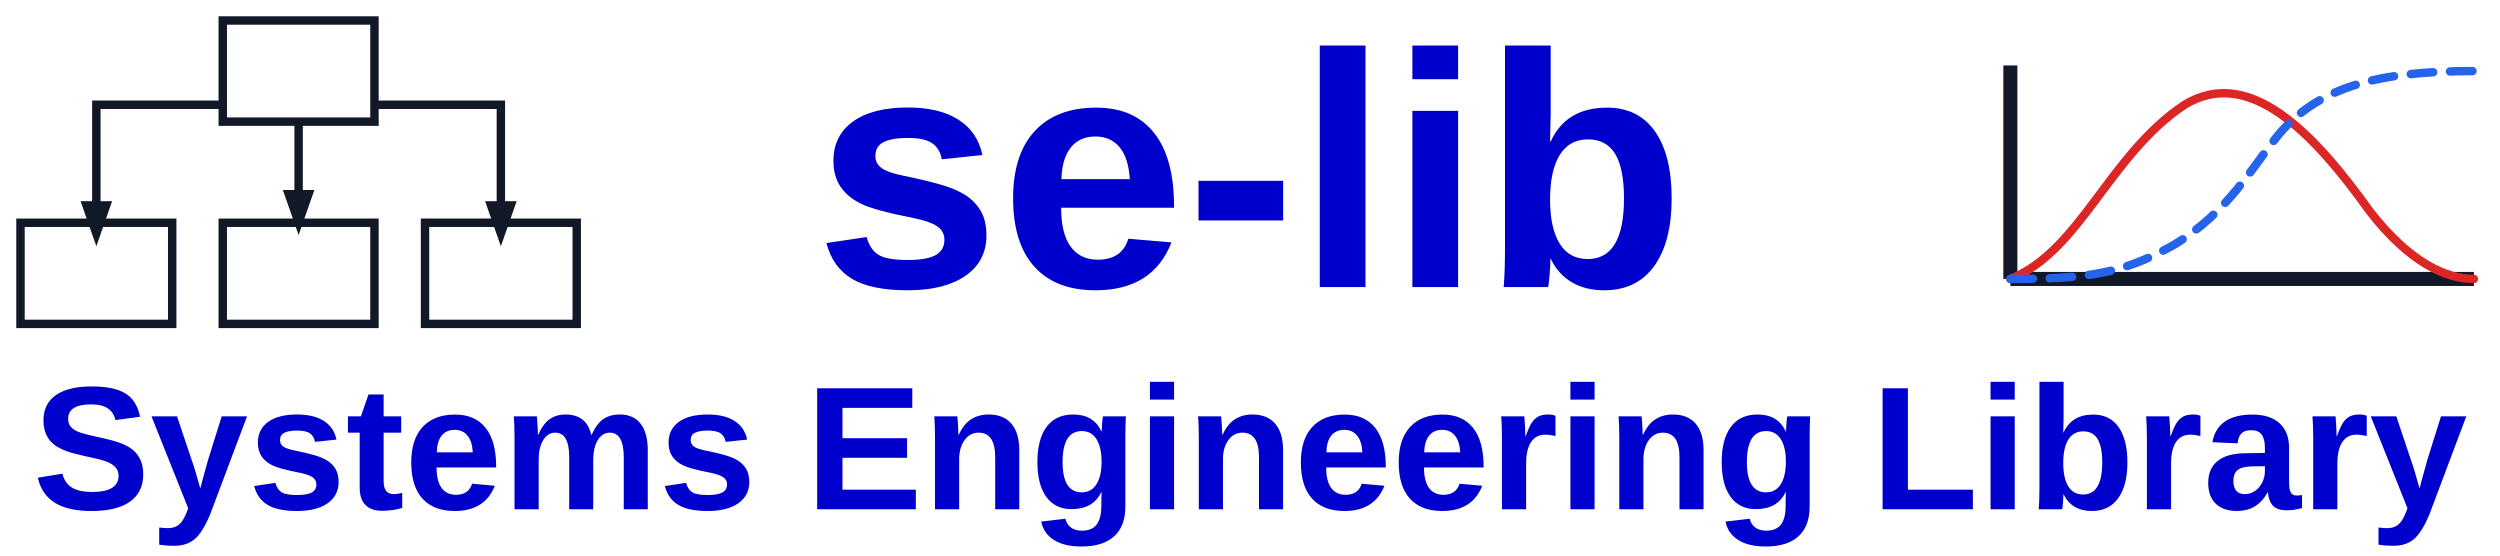
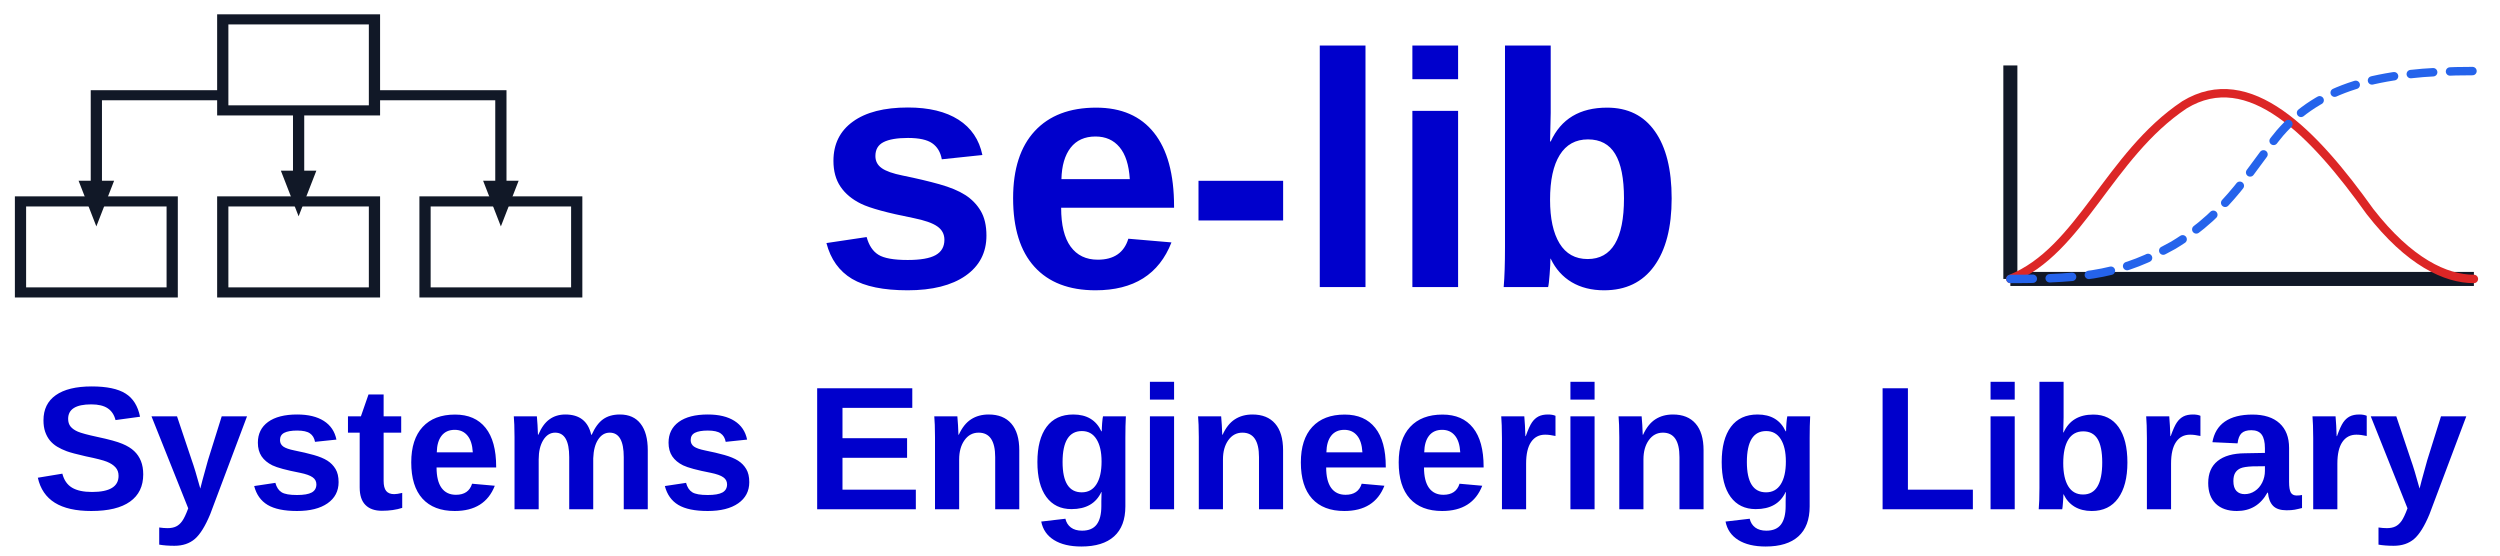
<svg xmlns="http://www.w3.org/2000/svg" xmlns:xlink="http://www.w3.org/1999/xlink" width="540pt" height="120pt" viewBox="0 0 540 120" version="1.1">
  <g id="graph0" class="graph">
    <rect x="0" y="0" width="540" height="120" fill="none" />
    <defs>
-       <g id="requirements-tree" stroke="#111827" stroke-width="3" fill="#111827">
-         <g id="graph0_req" class="graph" transform="scale(1 1) rotate(0) translate(4 112)">
+       <g id="requirements-tree" stroke="#111827" stroke-width="4" fill="#111827">
+         <g id="graph0_req" class="graph" transform="scale(1 .9) rotate(0) translate(4 112)">
          <polygon fill="none" stroke="transparent" points="-4,4 -4,-112 202,-112 202,4 -4,4" />
          <g id="node1" class="node">
            <polygon fill="none" points="126,-108 72,-108 72,-72 126,-72 126,-108" />
          </g>
          <g id="node2" class="node">
            <polygon fill="none" points="54,-36 0,-36 0,0 54,0 54,-36" />
          </g>
          <g id="edge1" class="edge">
            <path fill="none" d="M72,-78C55.385,-78 39.098,-78 27,-78 27,-78 27,-42.169 27,-42.169" />
            <polygon points="30.5,-42.169 27,-32.169 23.5,-42.169 30.5,-42.169" />
          </g>
          <g id="node3" class="node">
            <polygon fill="none" points="126,-36 72,-36 72,0 126,0 126,-36" />
          </g>
          <g id="edge2" class="edge">
            <path fill="none" d="M99,-72C99,-72 99,-46.169 99,-46.169" />
            <polygon points="102.5,-46.169 99,-36.169 95.5,-46.169 102.5,-46.169" />
          </g>
          <g id="node4" class="node">
            <polygon fill="none" points="198,-36 144,-36 144,0 198,0 198,-36" />
          </g>
          <g id="edge3" class="edge">
            <path fill="none" d="M126,-78C142.615,-78 158.902,-78 171,-78 171,-78 171,-42.169 171,-42.169" />
            <polygon points="174.5,-42.169 171,-32.169 167.5,-42.169 174.5,-42.169" />
          </g>
        </g>
      </g>
      <g id="time-graph" fill="none" stroke-width="3">
        <line x1="35" y1="96" x2="200" y2="96" stroke="#111827" stroke-width="5" />
        <line x1="35" y1="96" x2="35" y2="20" stroke="#111827" stroke-width="5" />
        <path d="M 35 96                  C 60 86, 70 52, 97 34                  C 120 20, 143 44, 163 72                  C 177 90, 190 96, 200 96" stroke="#DC2626" stroke-linecap="round" stroke-linejoin="round" />
        <path d="M 35 96                  C 63 96, 75 94, 93 84                  C 113 72, 121 56, 131 44                  C 145 28, 165 22, 200 22" stroke="#2563EB" stroke-dasharray="8 6" stroke-linecap="round" stroke-linejoin="round" />
      </g>
    </defs>
    <g id="icon-left" transform="translate(2,2) scale(0.606796)">
      <use href="#requirements-tree" xlink:href="#requirements-tree" />
    </g>
    <g id="icon-right" transform="translate(413,2) scale(0.606796)">
      <use href="#time-graph" xlink:href="#time-graph" />
    </g>
    <text id="title" x="270" y="62" text-anchor="middle" font-family="Arial,sans-serif" font-weight="bold" font-size="72" fill="#0000cc">se-lib</text>
    <text id="subtitle" x="270" y="110" text-anchor="middle" font-family="Arial,sans-serif" font-weight="bold" font-size="38" fill="#0000cc">Systems Engineering Library</text>
  </g>
</svg>
